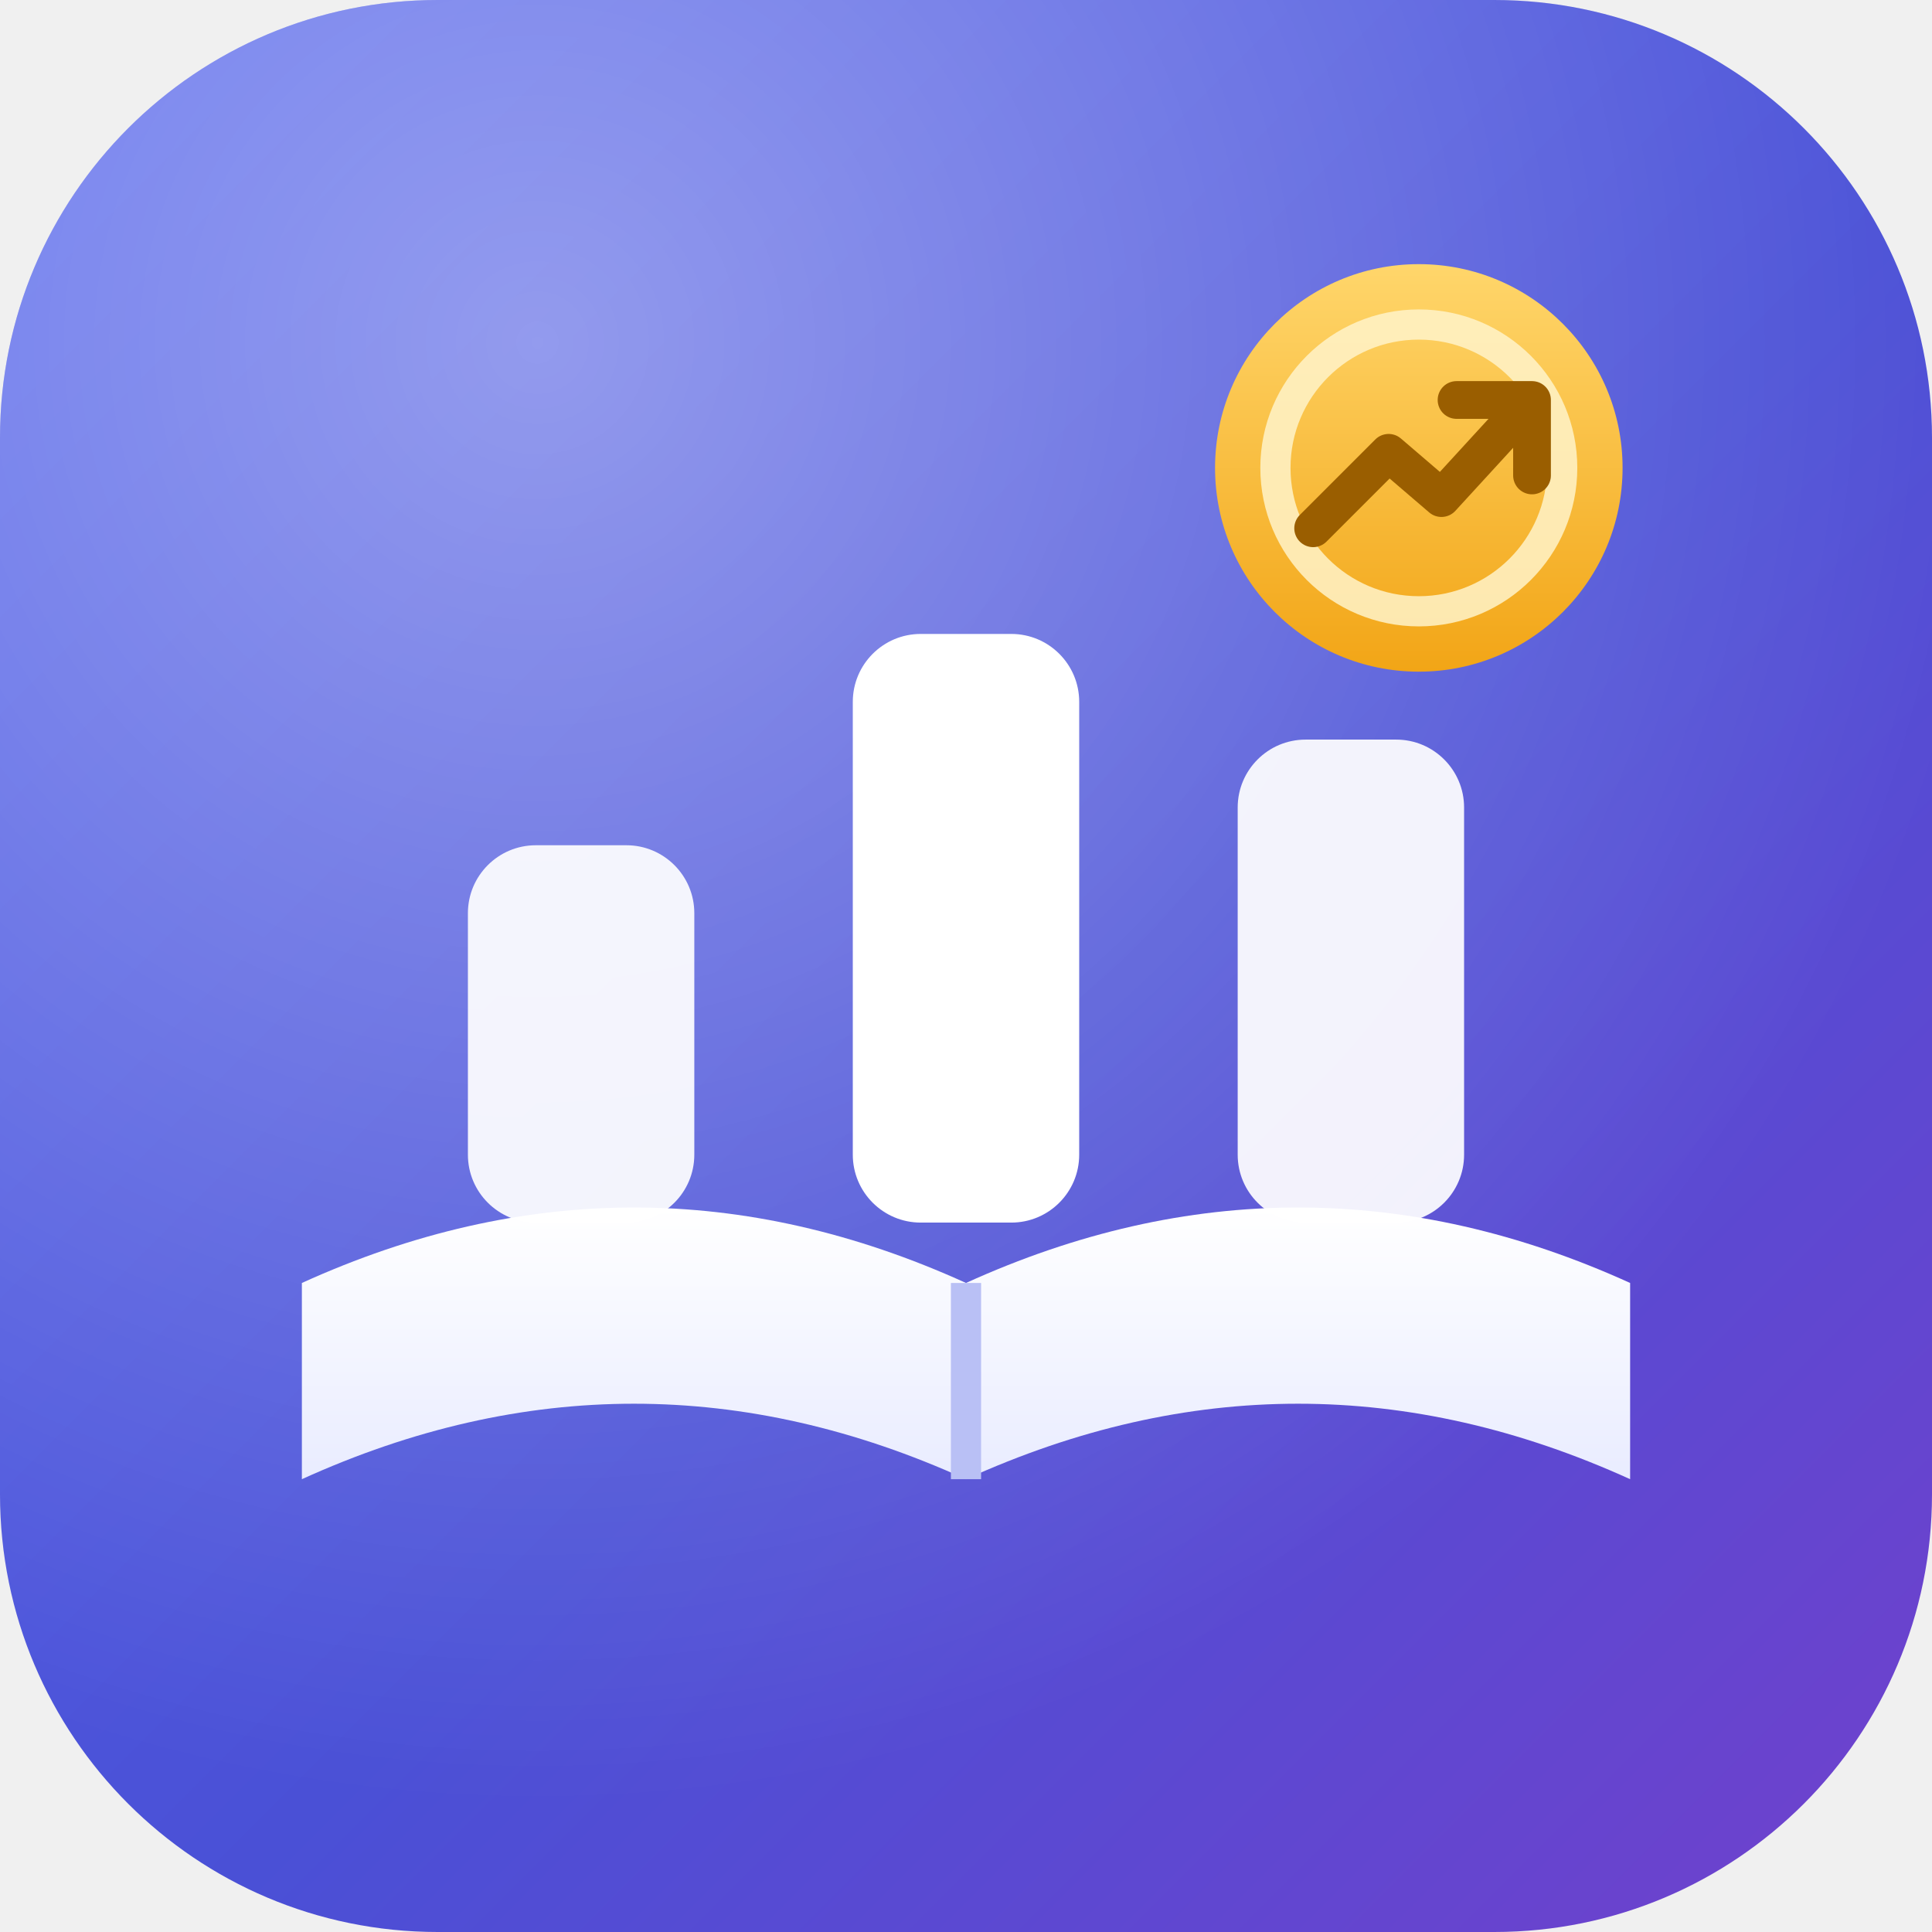
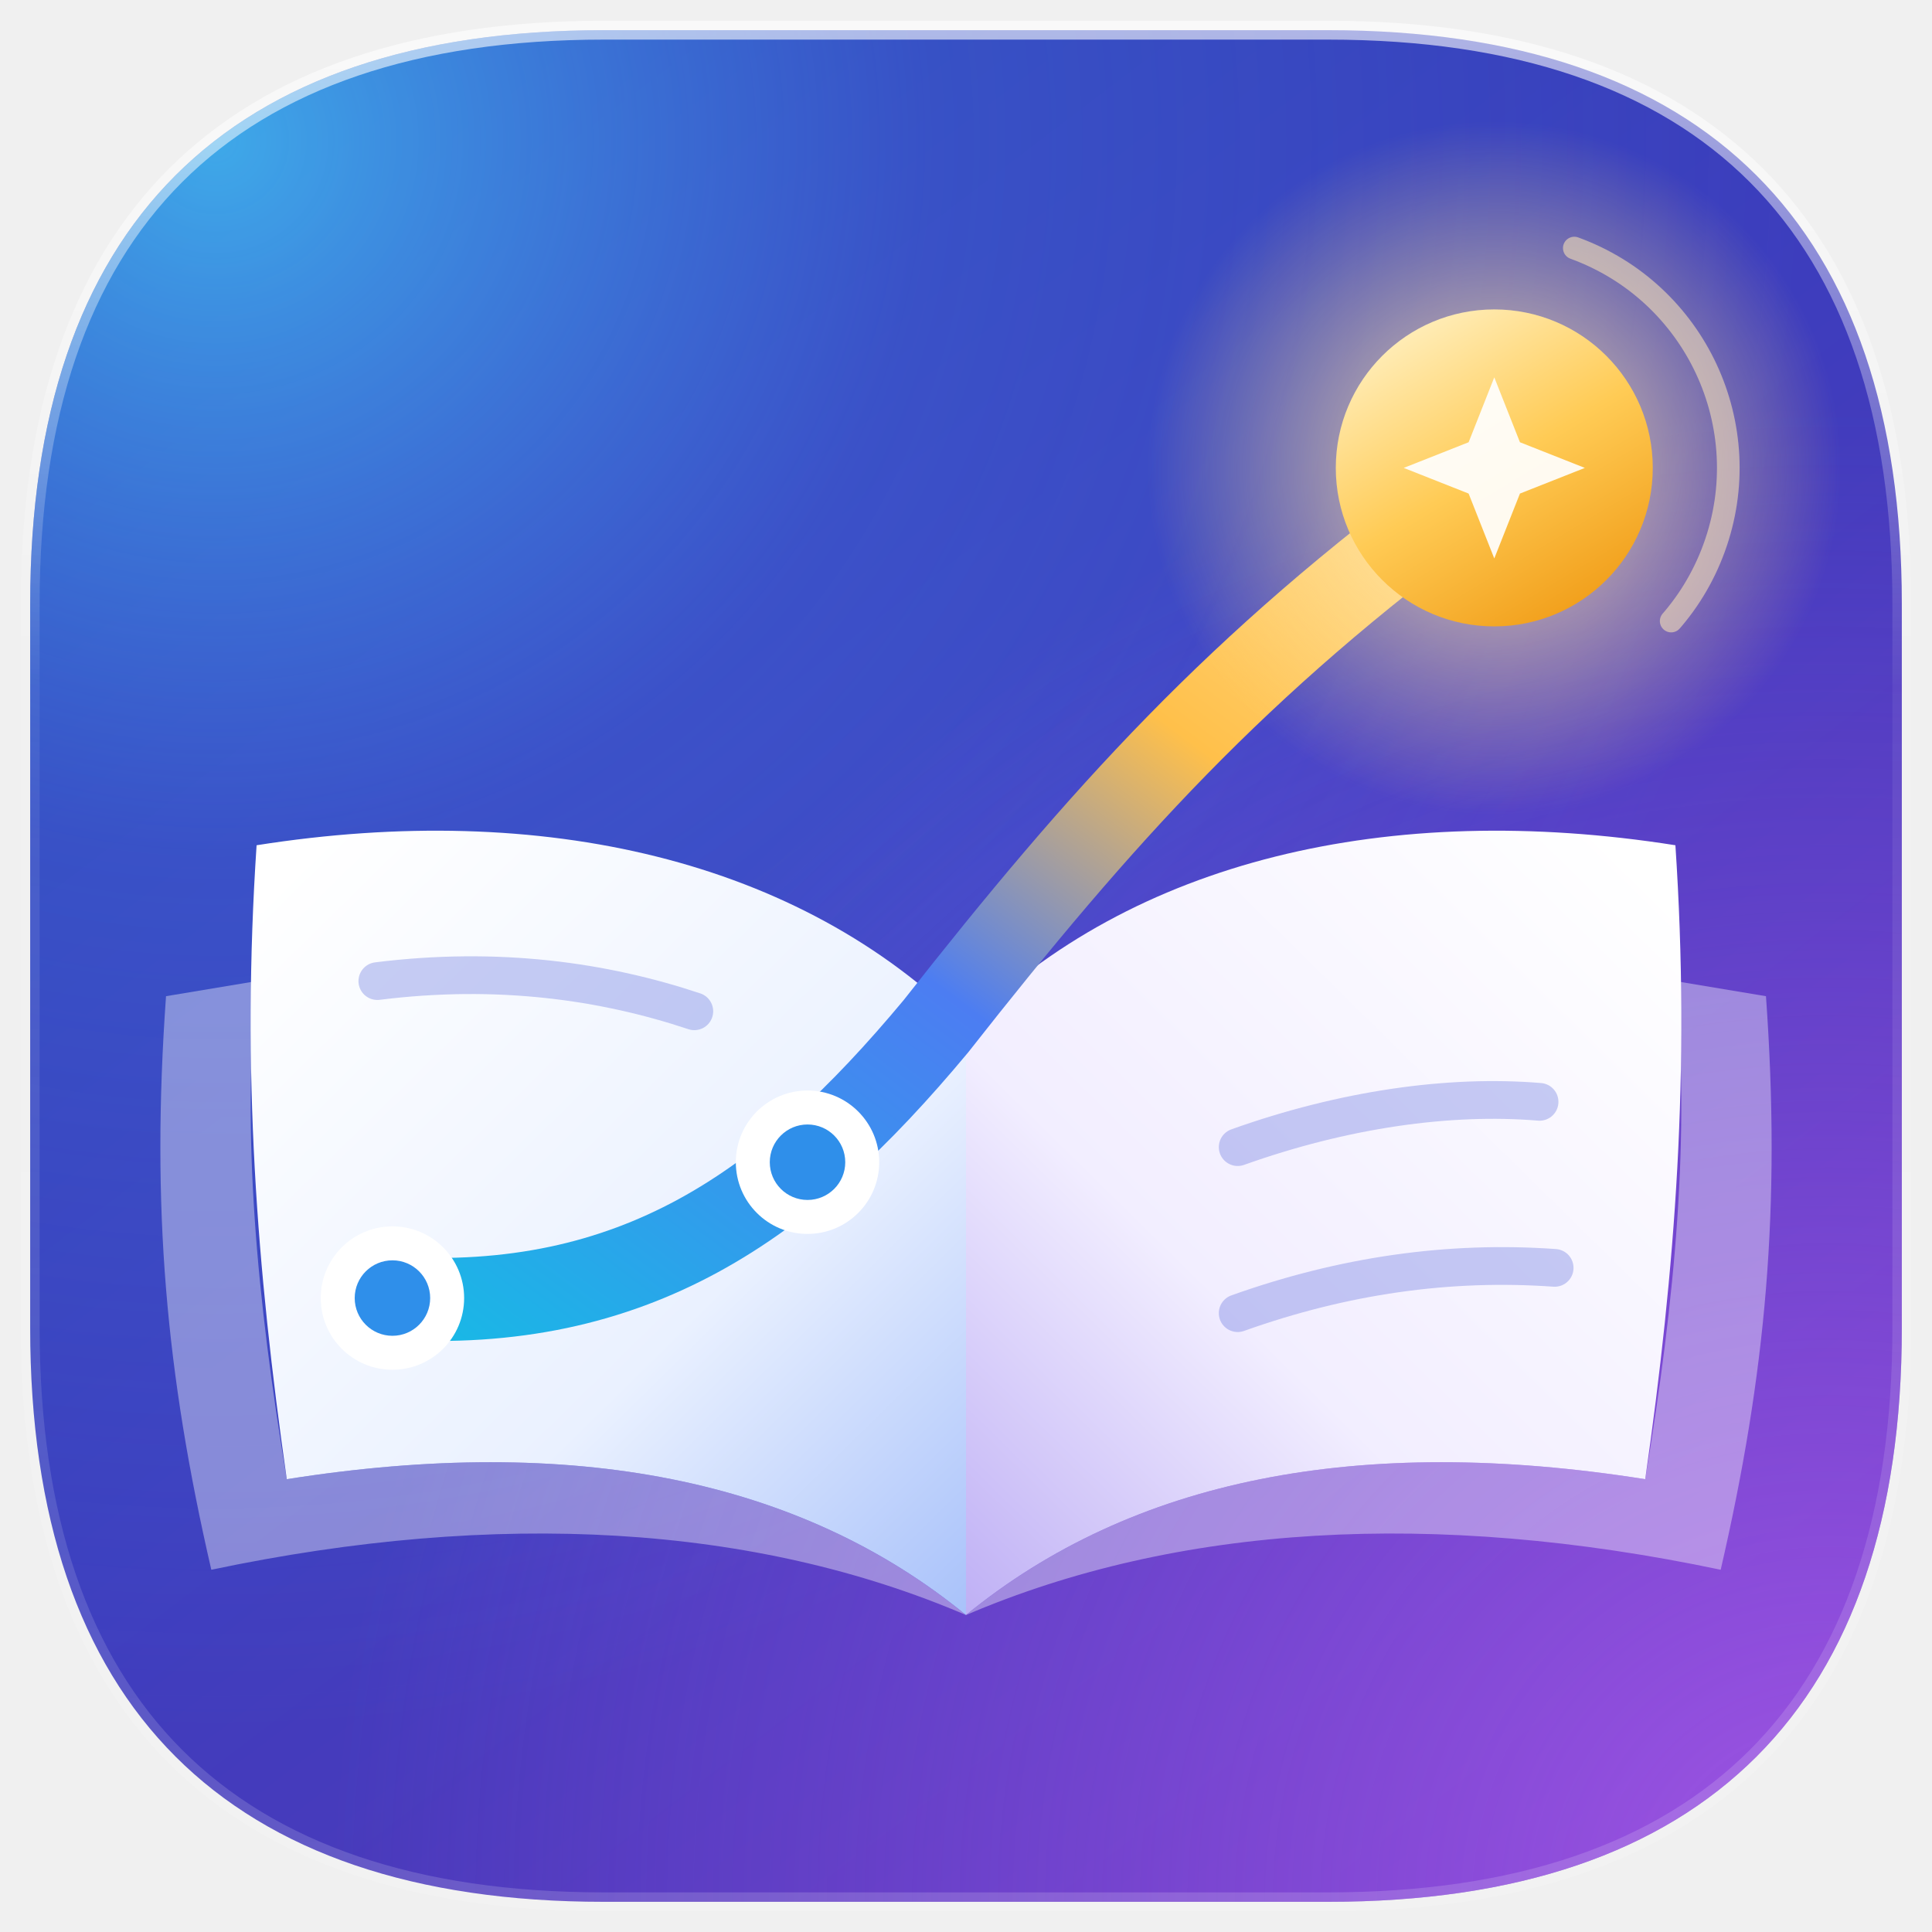
<svg xmlns="http://www.w3.org/2000/svg" viewBox="0 0 256 256">
  <defs>
-     <linearGradient id="bg" x1="0" y1="0" x2="1" y2="1">
-       <stop offset="0" stop-color="#5566EC" />
-       <stop offset="0.55" stop-color="#4A50D6" />
-       <stop offset="1" stop-color="#7140CC" />
+     <linearGradient id="bg" x1=".12" y1="0" x2=".88" y2="1">
+       <stop offset="0" stop-color="#2A3BB0" />
+       <stop offset=".48" stop-color="#3D3DBD" />
+       <stop offset="1" stop-color="#5E35B8" />
    </linearGradient>
-     <radialGradient id="glow" cx="0.28" cy="0.18" r="0.75">
-       <stop offset="0" stop-color="#FFFFFF" stop-opacity="0.38" />
-       <stop offset="1" stop-color="#FFFFFF" stop-opacity="0" />
+     <radialGradient id="gc" cx=".1" cy=".06" r=".85">
+       <stop offset="0" stop-color="#46D4FF" stop-opacity=".72" />
+       <stop offset=".45" stop-color="#4C9CFF" stop-opacity=".22" />
+       <stop offset="1" stop-color="#4C9CFF" stop-opacity="0" />
    </radialGradient>
-     <linearGradient id="coin" x1="0" y1="0" x2="0" y2="1">
-       <stop offset="0" stop-color="#FFD66B" />
-       <stop offset="1" stop-color="#F2A516" />
+     <radialGradient id="gv" cx=".96" cy="1" r=".8">
+       <stop offset="0" stop-color="#C768FF" stop-opacity=".62" />
+       <stop offset="1" stop-color="#A855F7" stop-opacity="0" />
+     </radialGradient>
+     <linearGradient id="rim" x1="0" y1="0" x2="0" y2="1">
+       <stop offset="0" stop-color="#fff" stop-opacity=".6" />
+       <stop offset=".35" stop-color="#fff" stop-opacity=".06" />
+       <stop offset="1" stop-color="#fff" stop-opacity=".16" />
    </linearGradient>
-     <linearGradient id="page" x1="0" y1="0" x2="0" y2="1">
+     <linearGradient id="pl" x1=".1" y1="0" x2="1" y2="1">
      <stop offset="0" stop-color="#FFFFFF" />
-       <stop offset="1" stop-color="#E9ECFF" />
+       <stop offset=".6" stop-color="#EAF1FF" />
+       <stop offset="1" stop-color="#A9C2FA" />
    </linearGradient>
+     <linearGradient id="pr" x1=".9" y1="0" x2="0" y2="1">
+       <stop offset="0" stop-color="#FFFFFF" />
+       <stop offset=".6" stop-color="#F2EEFF" />
+       <stop offset="1" stop-color="#BFB0F5" />
+     </linearGradient>
+     <linearGradient id="rise" x1="0" y1="1" x2="1" y2="0">
+       <stop offset="0" stop-color="#19B8E6" />
+       <stop offset=".45" stop-color="#4C7DF2" />
+       <stop offset=".72" stop-color="#FFC04A" />
+       <stop offset="1" stop-color="#FFE09A" />
+     </linearGradient>
+     <linearGradient id="gold" x1=".2" y1="0" x2=".8" y2="1">
+       <stop offset="0" stop-color="#FFF1C4" />
+       <stop offset=".5" stop-color="#FFCB55" />
+       <stop offset="1" stop-color="#F09A14" />
+     </linearGradient>
+     <radialGradient id="halo">
+       <stop offset=".3" stop-color="#FFE3A3" stop-opacity=".62" />
+       <stop offset="1" stop-color="#FFD479" stop-opacity="0" />
+     </radialGradient>
  </defs>
-   <rect width="256" height="256" rx="58" fill="url(#bg)" />
-   <rect width="256" height="256" rx="58" fill="url(#glow)" />
-   <path d="M40 170 Q84 150 128 170 Q172 150 216 170 L216 196 Q172 176 128 196 Q84 176 40 196 Z" fill="url(#page)" />
-   <path d="M128 170 L128 196" stroke="#B9C0F5" stroke-width="4" />
-   <rect x="62" y="112" width="30" height="50" rx="9" fill="#FFFFFF" fill-opacity="0.92" />
-   <rect x="113" y="84" width="30" height="78" rx="9" fill="#FFFFFF" />
-   <rect x="164" y="98" width="30" height="64" rx="9" fill="#FFFFFF" fill-opacity="0.92" />
-   <circle cx="188" cy="62" r="27" fill="url(#coin)" />
-   <circle cx="188" cy="62" r="19" fill="none" stroke="#FFF3C9" stroke-width="4" stroke-opacity="0.85" />
-   <path d="M174 70 L184 60 L191 66 L202 54" stroke="#9A5E00" stroke-width="5" fill="none" stroke-linecap="round" stroke-linejoin="round" />
-   <path d="M193 53 L203 53 L203 63" stroke="#9A5E00" stroke-width="5" fill="none" stroke-linecap="round" stroke-linejoin="round" />
+   <path d="M80 4H176C226 4 252 30 252 80V176C252 226 226 252 176 252H80C30 252 4 226 4 176V80C4 30 30 4 80 4Z" fill="url(#bg)" />
+   <path d="M80 4H176C226 4 252 30 252 80V176C252 226 226 252 176 252H80C30 252 4 226 4 176V80C4 30 30 4 80 4Z" fill="url(#gc)" />
+   <path d="M80 4H176C226 4 252 30 252 80V176C252 226 226 252 176 252H80C30 252 4 226 4 176V80C4 30 30 4 80 4Z" fill="url(#gv)" />
+   <path d="M128 214C100 202 66 200 28 208C22 182 20 160 22 132L34 130C32 150 34 172 38 196C76 190 106 196 128 214Z" fill="#fff" fill-opacity=".38" />
+   <path d="M 128 214 C 156 202 190 200 228 208 C 234 182 236 160 234 132 L 222 130 C 224 150 222 172 218 196 C 180 190 150 196 128 214 Z" fill="#fff" fill-opacity=".38" />
+   <path d="M128 214C106 196 76 190 38 196C34 168 32 142 34 112C72 106 106 114 128 136Z" fill="url(#pl)" />
+   <path d="M 128 214 C 150 196 180 190 218 196 C 222 168 224 142 222 112 C 184 106 150 114 128 136 Z" fill="url(#pr)" />
+   <g fill="none" stroke="#4C5BD6" stroke-opacity=".30" stroke-width="5" stroke-linecap="round">
+     <path d="M50 130C66 128 80 130 92 134" />
+     <path d="M164 174C178 169 192 167 206 168" />
+     <path d="M164 152C178 147 192 145 204 146" />
+   </g>
+   <path d="M52 172C84 174 104 160 124 136C146 108 164 88 194 66" fill="none" stroke="url(#rise)" stroke-width="11" stroke-linecap="round" />
+   <circle cx="52" cy="172" r="9.5" fill="#fff" />
+   <circle cx="52" cy="172" r="5" fill="#2F8FEA" />
+   <circle cx="107" cy="154" r="9.5" fill="#fff" />
+   <circle cx="107" cy="154" r="5" fill="#2F8FEA" />
+   <circle cx="198" cy="62" r="46" fill="url(#halo)" />
+   <circle cx="198" cy="62" r="31" fill="none" stroke="#FFE9B8" stroke-opacity=".55" stroke-width="3" stroke-dasharray="60 136" stroke-linecap="round" transform="rotate(-70 198 62)" />
+   <circle cx="198" cy="62" r="21" fill="url(#gold)" />
+   <path d="M198 50L201.4 58.6L210 62L201.4 65.4L198 74L194.6 65.4L186 62L194.6 58.6Z" fill="#fff" fill-opacity=".92" />
+   <path d="M80 4H176C226 4 252 30 252 80V176C252 226 226 252 176 252H80C30 252 4 226 4 176V80C4 30 30 4 80 4Z" fill="none" stroke="url(#rim)" stroke-width="2.5" />
</svg>
